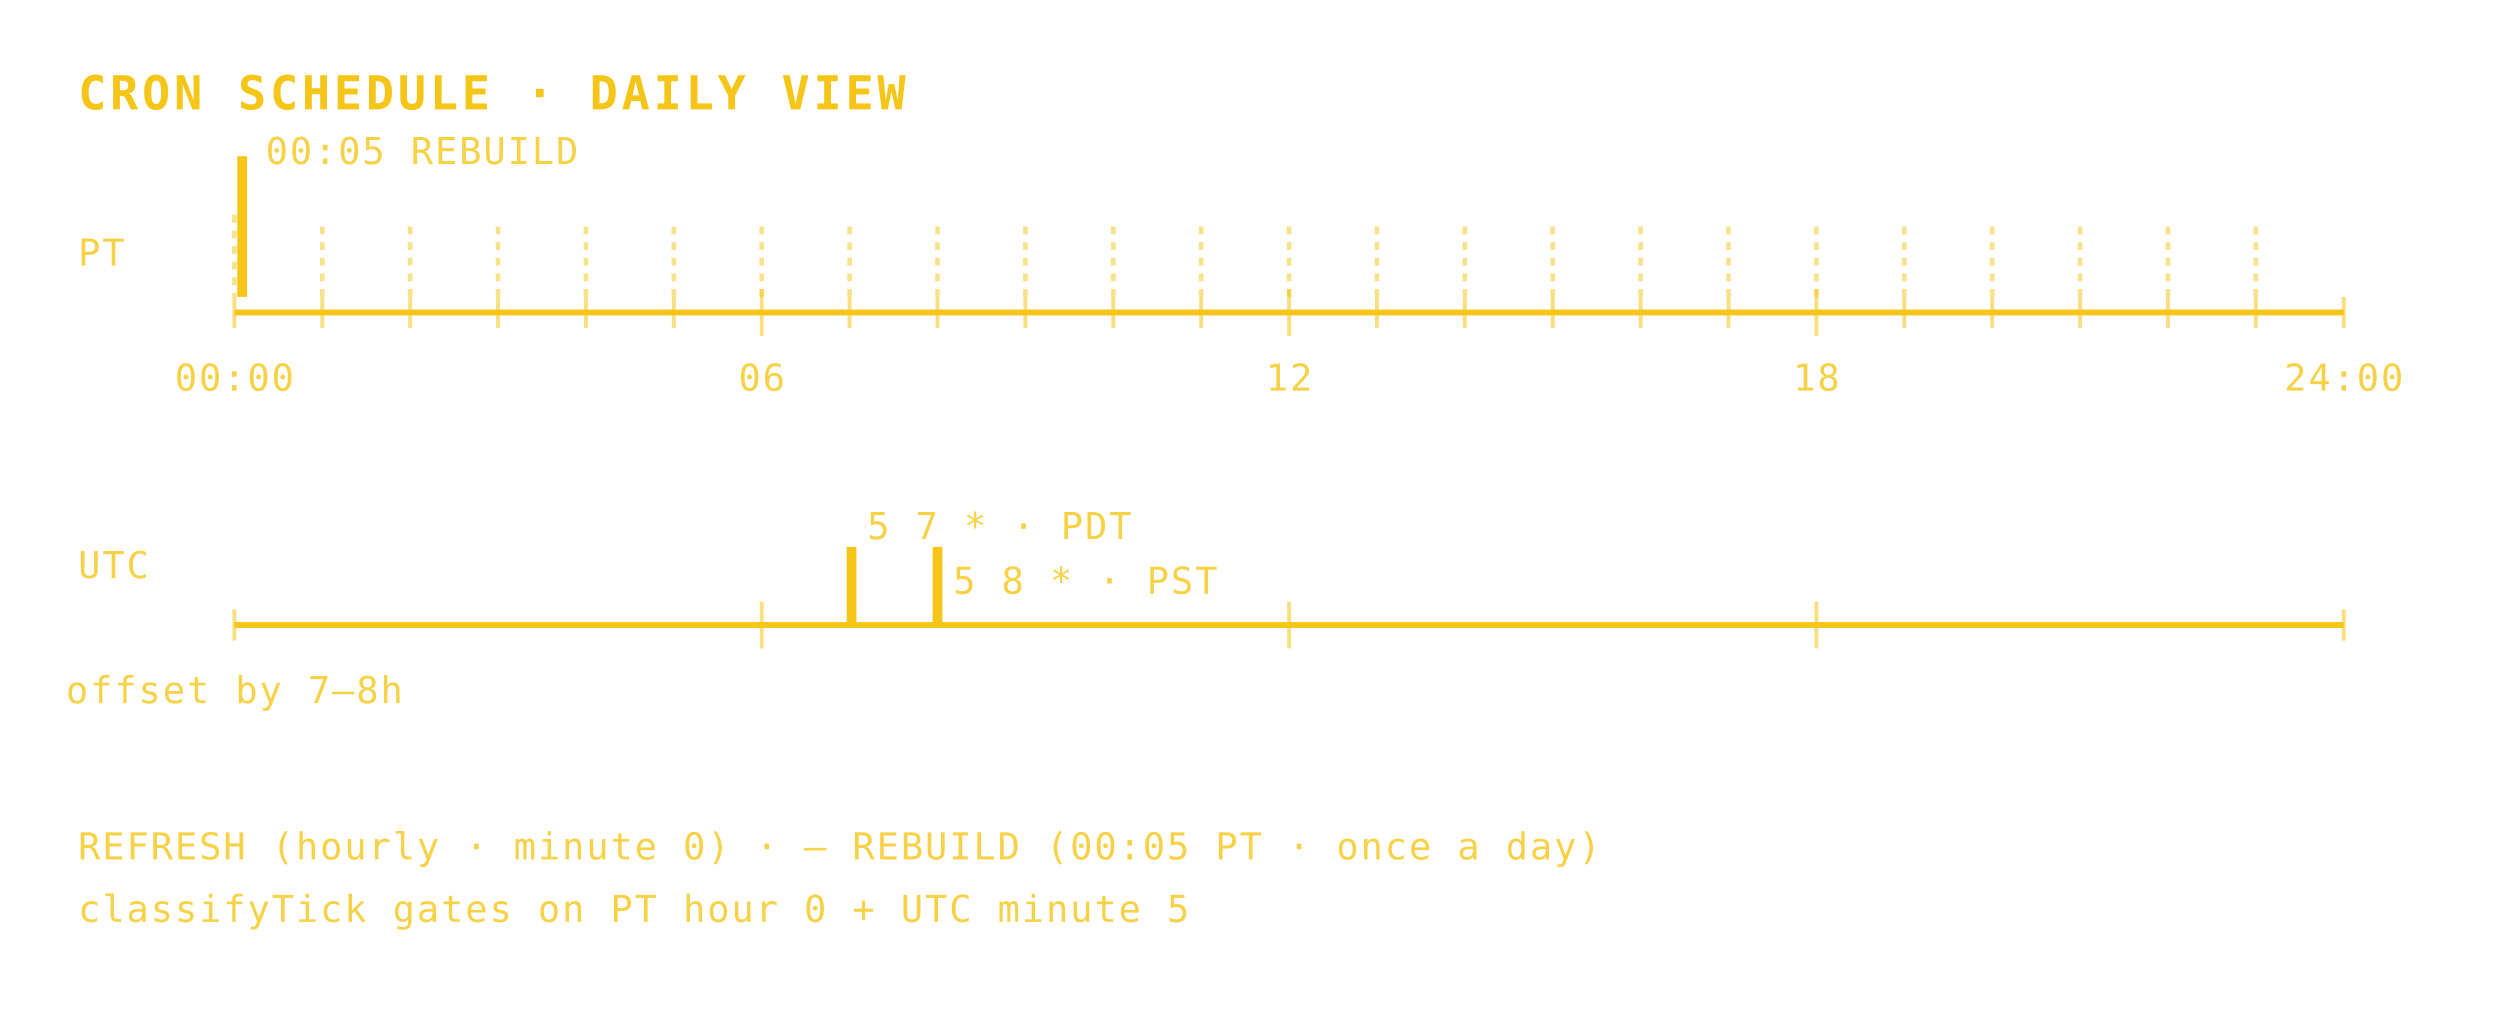
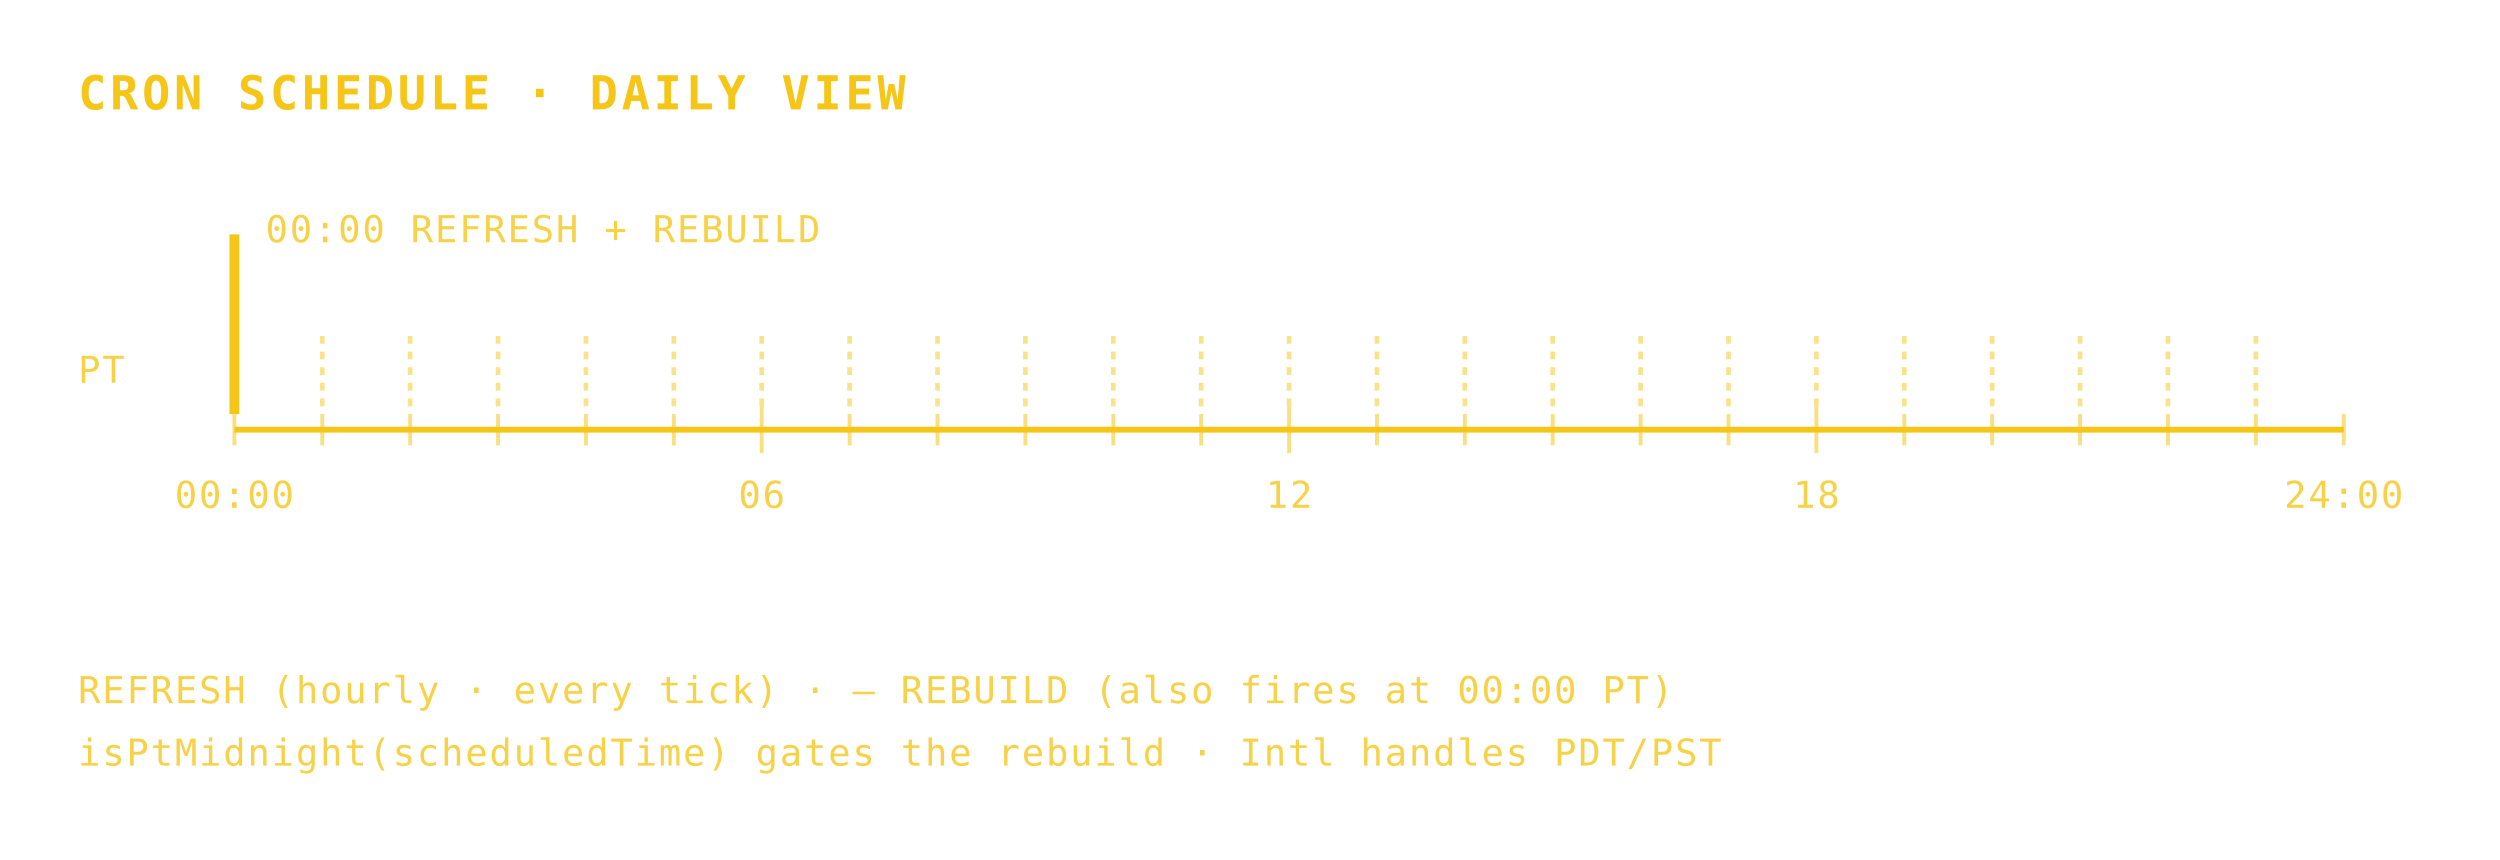
- <svg xmlns="http://www.w3.org/2000/svg" viewBox="0 0 640 260" role="img" aria-labelledby="day-title day-desc">
+ <svg xmlns="http://www.w3.org/2000/svg" viewBox="0 0 640 220" role="img" aria-labelledby="day-title day-desc">
  <style>
    .b { fill: none; stroke: #f5c518; stroke-width: 1.5; }
    .t { fill: #f5c518; font-family: ui-monospace, "Share Tech Mono", SFMono-Regular, Menlo, Consolas, monospace; font-size: 11px; letter-spacing: 0.05em; }
    .tl { font-size: 12px; font-weight: 700; letter-spacing: 0.08em; }
    .ts { font-size: 9.5px; opacity: 0.8; }
    .axis { stroke: #f5c518; stroke-width: 1.5; }
    .tick { stroke: #f5c518; stroke-width: 1; opacity: 0.55; }
    .mark-rebuild { stroke: #f5c518; stroke-width: 2.5; }
    .mark-refresh { stroke: #f5c518; stroke-width: 1.2; opacity: 0.5; stroke-dasharray: 2 2; }
  </style>
  <text class="t tl" x="20" y="28">CRON SCHEDULE · DAILY VIEW</text>
-   <text class="t ts" x="20" y="68">PT</text>
-   <line class="axis" x1="60" y1="80" x2="600" y2="80" />
+   <text class="t ts" x="20" y="98">PT</text>
+   <line class="axis" x1="60" y1="110" x2="600" y2="110" />
  <g>
-     <line class="tick" x1="60" y1="76" x2="60" y2="84" />
-     <line class="tick" x1="82.5" y1="76" x2="82.5" y2="84" />
-     <line class="tick" x1="105" y1="76" x2="105" y2="84" />
-     <line class="tick" x1="127.5" y1="76" x2="127.5" y2="84" />
-     <line class="tick" x1="150" y1="76" x2="150" y2="84" />
-     <line class="tick" x1="172.5" y1="76" x2="172.5" y2="84" />
-     <line class="tick" x1="195" y1="74" x2="195" y2="86" />
-     <line class="tick" x1="217.5" y1="76" x2="217.5" y2="84" />
-     <line class="tick" x1="240" y1="76" x2="240" y2="84" />
-     <line class="tick" x1="262.5" y1="76" x2="262.5" y2="84" />
-     <line class="tick" x1="285" y1="76" x2="285" y2="84" />
-     <line class="tick" x1="307.5" y1="76" x2="307.5" y2="84" />
-     <line class="tick" x1="330" y1="74" x2="330" y2="86" />
-     <line class="tick" x1="352.5" y1="76" x2="352.5" y2="84" />
-     <line class="tick" x1="375" y1="76" x2="375" y2="84" />
-     <line class="tick" x1="397.5" y1="76" x2="397.5" y2="84" />
-     <line class="tick" x1="420" y1="76" x2="420" y2="84" />
-     <line class="tick" x1="442.5" y1="76" x2="442.5" y2="84" />
-     <line class="tick" x1="465" y1="74" x2="465" y2="86" />
-     <line class="tick" x1="487.5" y1="76" x2="487.5" y2="84" />
-     <line class="tick" x1="510" y1="76" x2="510" y2="84" />
-     <line class="tick" x1="532.5" y1="76" x2="532.5" y2="84" />
-     <line class="tick" x1="555" y1="76" x2="555" y2="84" />
-     <line class="tick" x1="577.5" y1="76" x2="577.5" y2="84" />
-     <line class="tick" x1="600" y1="76" x2="600" y2="84" />
+     <line class="tick" x1="60" y1="106" x2="60" y2="114" />
+     <line class="tick" x1="82.5" y1="106" x2="82.5" y2="114" />
+     <line class="tick" x1="105" y1="106" x2="105" y2="114" />
+     <line class="tick" x1="127.5" y1="106" x2="127.5" y2="114" />
+     <line class="tick" x1="150" y1="106" x2="150" y2="114" />
+     <line class="tick" x1="172.5" y1="106" x2="172.5" y2="114" />
+     <line class="tick" x1="195" y1="104" x2="195" y2="116" />
+     <line class="tick" x1="217.5" y1="106" x2="217.5" y2="114" />
+     <line class="tick" x1="240" y1="106" x2="240" y2="114" />
+     <line class="tick" x1="262.5" y1="106" x2="262.5" y2="114" />
+     <line class="tick" x1="285" y1="106" x2="285" y2="114" />
+     <line class="tick" x1="307.5" y1="106" x2="307.5" y2="114" />
+     <line class="tick" x1="330" y1="104" x2="330" y2="116" />
+     <line class="tick" x1="352.5" y1="106" x2="352.5" y2="114" />
+     <line class="tick" x1="375" y1="106" x2="375" y2="114" />
+     <line class="tick" x1="397.5" y1="106" x2="397.5" y2="114" />
+     <line class="tick" x1="420" y1="106" x2="420" y2="114" />
+     <line class="tick" x1="442.5" y1="106" x2="442.5" y2="114" />
+     <line class="tick" x1="465" y1="104" x2="465" y2="116" />
+     <line class="tick" x1="487.5" y1="106" x2="487.5" y2="114" />
+     <line class="tick" x1="510" y1="106" x2="510" y2="114" />
+     <line class="tick" x1="532.5" y1="106" x2="532.5" y2="114" />
+     <line class="tick" x1="555" y1="106" x2="555" y2="114" />
+     <line class="tick" x1="577.5" y1="106" x2="577.5" y2="114" />
+     <line class="tick" x1="600" y1="106" x2="600" y2="114" />
  </g>
-   <text class="t ts" x="60" y="100" text-anchor="middle">00:00</text>
-   <text class="t ts" x="195" y="100" text-anchor="middle">06</text>
-   <text class="t ts" x="330" y="100" text-anchor="middle">12</text>
-   <text class="t ts" x="465" y="100" text-anchor="middle">18</text>
-   <text class="t ts" x="600" y="100" text-anchor="middle">24:00</text>
+   <text class="t ts" x="60" y="130" text-anchor="middle">00:00</text>
+   <text class="t ts" x="195" y="130" text-anchor="middle">06</text>
+   <text class="t ts" x="330" y="130" text-anchor="middle">12</text>
+   <text class="t ts" x="465" y="130" text-anchor="middle">18</text>
+   <text class="t ts" x="600" y="130" text-anchor="middle">24:00</text>
  <g>
-     <line class="mark-refresh" x1="60" y1="55" x2="60" y2="76" />
-     <line class="mark-refresh" x1="82.5" y1="58" x2="82.5" y2="76" />
-     <line class="mark-refresh" x1="105" y1="58" x2="105" y2="76" />
-     <line class="mark-refresh" x1="127.5" y1="58" x2="127.5" y2="76" />
-     <line class="mark-refresh" x1="150" y1="58" x2="150" y2="76" />
-     <line class="mark-refresh" x1="172.5" y1="58" x2="172.5" y2="76" />
-     <line class="mark-refresh" x1="195" y1="58" x2="195" y2="76" />
-     <line class="mark-refresh" x1="217.5" y1="58" x2="217.5" y2="76" />
-     <line class="mark-refresh" x1="240" y1="58" x2="240" y2="76" />
-     <line class="mark-refresh" x1="262.5" y1="58" x2="262.5" y2="76" />
-     <line class="mark-refresh" x1="285" y1="58" x2="285" y2="76" />
-     <line class="mark-refresh" x1="307.5" y1="58" x2="307.5" y2="76" />
-     <line class="mark-refresh" x1="330" y1="58" x2="330" y2="76" />
-     <line class="mark-refresh" x1="352.5" y1="58" x2="352.5" y2="76" />
-     <line class="mark-refresh" x1="375" y1="58" x2="375" y2="76" />
-     <line class="mark-refresh" x1="397.5" y1="58" x2="397.5" y2="76" />
-     <line class="mark-refresh" x1="420" y1="58" x2="420" y2="76" />
-     <line class="mark-refresh" x1="442.5" y1="58" x2="442.5" y2="76" />
-     <line class="mark-refresh" x1="465" y1="58" x2="465" y2="76" />
-     <line class="mark-refresh" x1="487.5" y1="58" x2="487.5" y2="76" />
-     <line class="mark-refresh" x1="510" y1="58" x2="510" y2="76" />
-     <line class="mark-refresh" x1="532.5" y1="58" x2="532.5" y2="76" />
-     <line class="mark-refresh" x1="555" y1="58" x2="555" y2="76" />
-     <line class="mark-refresh" x1="577.5" y1="58" x2="577.5" y2="76" />
+     <line class="mark-refresh" x1="60" y1="80" x2="60" y2="106" />
+     <line class="mark-refresh" x1="82.5" y1="86" x2="82.5" y2="106" />
+     <line class="mark-refresh" x1="105" y1="86" x2="105" y2="106" />
+     <line class="mark-refresh" x1="127.5" y1="86" x2="127.5" y2="106" />
+     <line class="mark-refresh" x1="150" y1="86" x2="150" y2="106" />
+     <line class="mark-refresh" x1="172.5" y1="86" x2="172.5" y2="106" />
+     <line class="mark-refresh" x1="195" y1="86" x2="195" y2="106" />
+     <line class="mark-refresh" x1="217.5" y1="86" x2="217.5" y2="106" />
+     <line class="mark-refresh" x1="240" y1="86" x2="240" y2="106" />
+     <line class="mark-refresh" x1="262.5" y1="86" x2="262.5" y2="106" />
+     <line class="mark-refresh" x1="285" y1="86" x2="285" y2="106" />
+     <line class="mark-refresh" x1="307.5" y1="86" x2="307.5" y2="106" />
+     <line class="mark-refresh" x1="330" y1="86" x2="330" y2="106" />
+     <line class="mark-refresh" x1="352.5" y1="86" x2="352.5" y2="106" />
+     <line class="mark-refresh" x1="375" y1="86" x2="375" y2="106" />
+     <line class="mark-refresh" x1="397.5" y1="86" x2="397.5" y2="106" />
+     <line class="mark-refresh" x1="420" y1="86" x2="420" y2="106" />
+     <line class="mark-refresh" x1="442.5" y1="86" x2="442.5" y2="106" />
+     <line class="mark-refresh" x1="465" y1="86" x2="465" y2="106" />
+     <line class="mark-refresh" x1="487.5" y1="86" x2="487.5" y2="106" />
+     <line class="mark-refresh" x1="510" y1="86" x2="510" y2="106" />
+     <line class="mark-refresh" x1="532.5" y1="86" x2="532.5" y2="106" />
+     <line class="mark-refresh" x1="555" y1="86" x2="555" y2="106" />
+     <line class="mark-refresh" x1="577.5" y1="86" x2="577.5" y2="106" />
  </g>
  <g>
-     <line class="mark-rebuild" x1="62" y1="40" x2="62" y2="76" />
-     <text class="t ts" x="68" y="42">00:05 REBUILD</text>
+     <line class="mark-rebuild" x1="60" y1="60" x2="60" y2="106" />
+     <text class="t ts" x="68" y="62">00:00 REFRESH + REBUILD</text>
  </g>
-   <text class="t ts" x="20" y="148">UTC</text>
-   <line class="axis" x1="60" y1="160" x2="600" y2="160" />
-   <g>
-     <line class="tick" x1="60" y1="156" x2="60" y2="164" />
-     <line class="tick" x1="195" y1="154" x2="195" y2="166" />
-     <line class="tick" x1="330" y1="154" x2="330" y2="166" />
-     <line class="tick" x1="465" y1="154" x2="465" y2="166" />
-     <line class="tick" x1="600" y1="156" x2="600" y2="164" />
-   </g>
-   <text class="t ts" x="60" y="180" text-anchor="middle">offset by 7–8h</text>
-   <g>
-     <line class="mark-rebuild" x1="218" y1="140" x2="218" y2="160" />
-     <text class="t ts" x="222" y="138">5 7 * · PDT</text>
-     <line class="mark-rebuild" x1="240" y1="140" x2="240" y2="160" />
-     <text class="t ts" x="244" y="152">5 8 * · PST</text>
-   </g>
-   <text class="t ts" x="20" y="220">REFRESH (hourly · minute 0) · — REBUILD (00:05 PT · once a day)</text>
-   <text class="t ts" x="20" y="236">classifyTick gates on PT hour 0 + UTC minute 5</text>
+   <text class="t ts" x="20" y="180">REFRESH (hourly · every tick) · — REBUILD (also fires at 00:00 PT)</text>
+   <text class="t ts" x="20" y="196">isPtMidnight(scheduledTime) gates the rebuild · Intl handles PDT/PST</text>
</svg>
